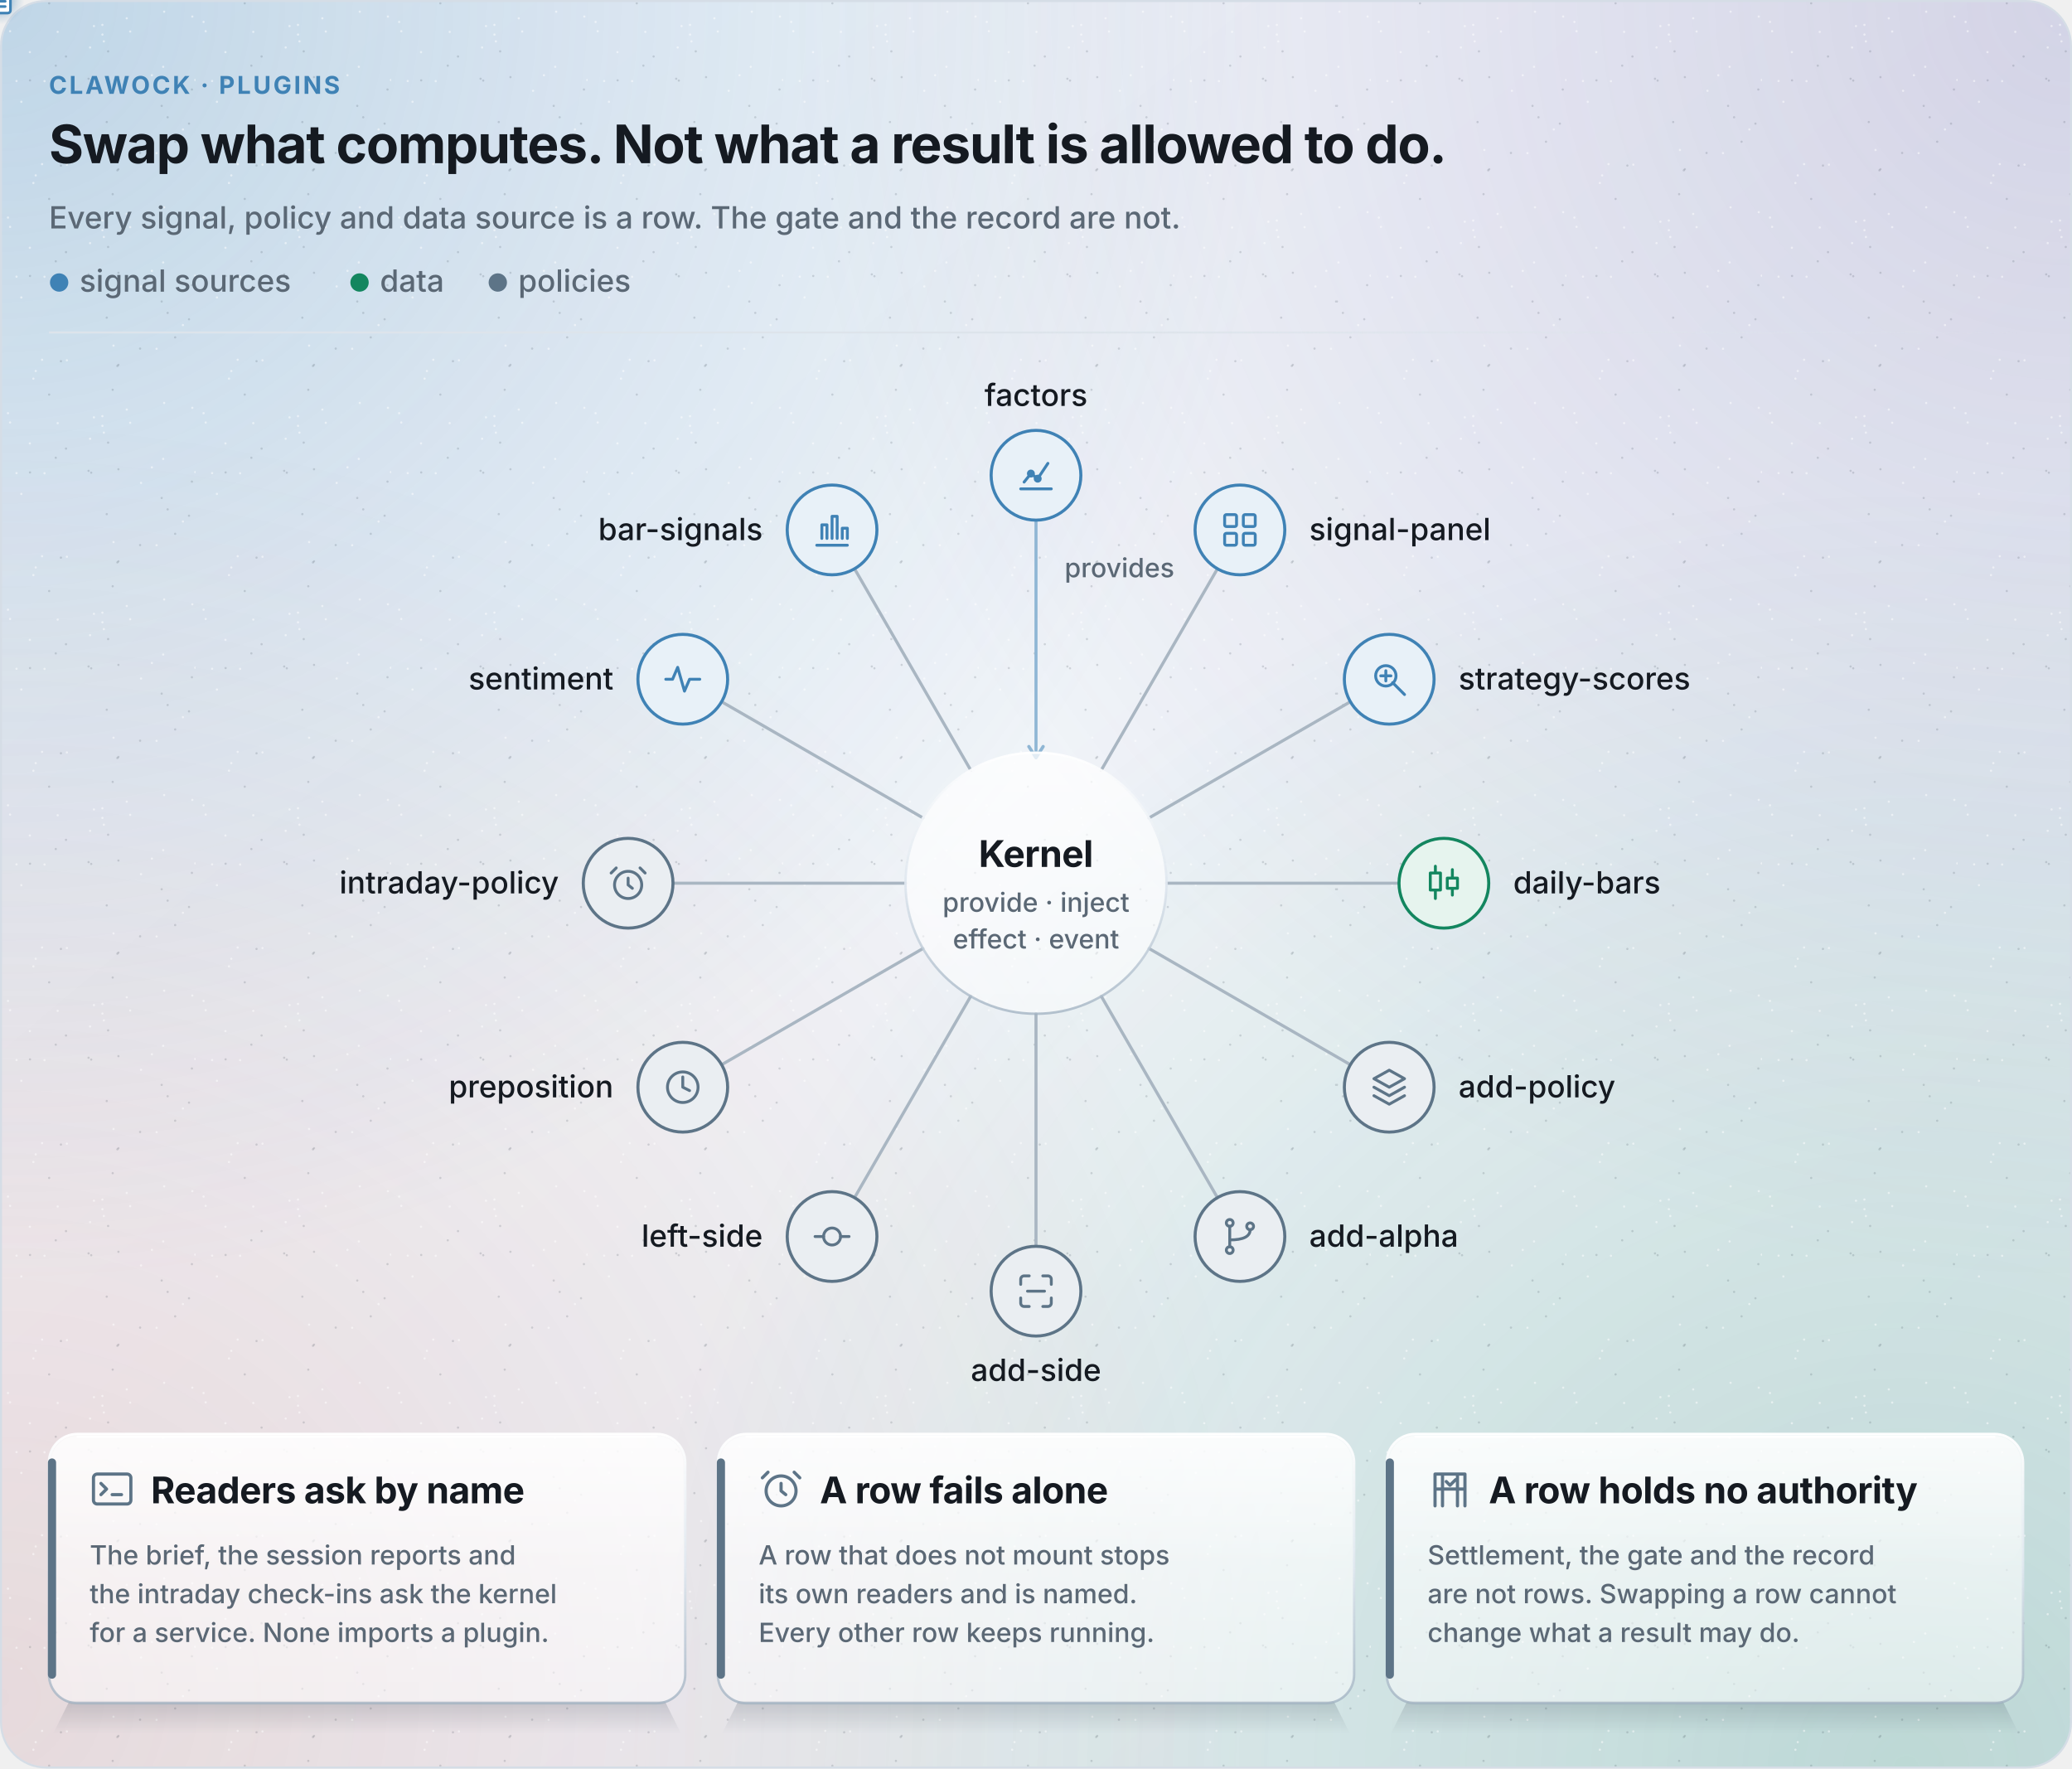
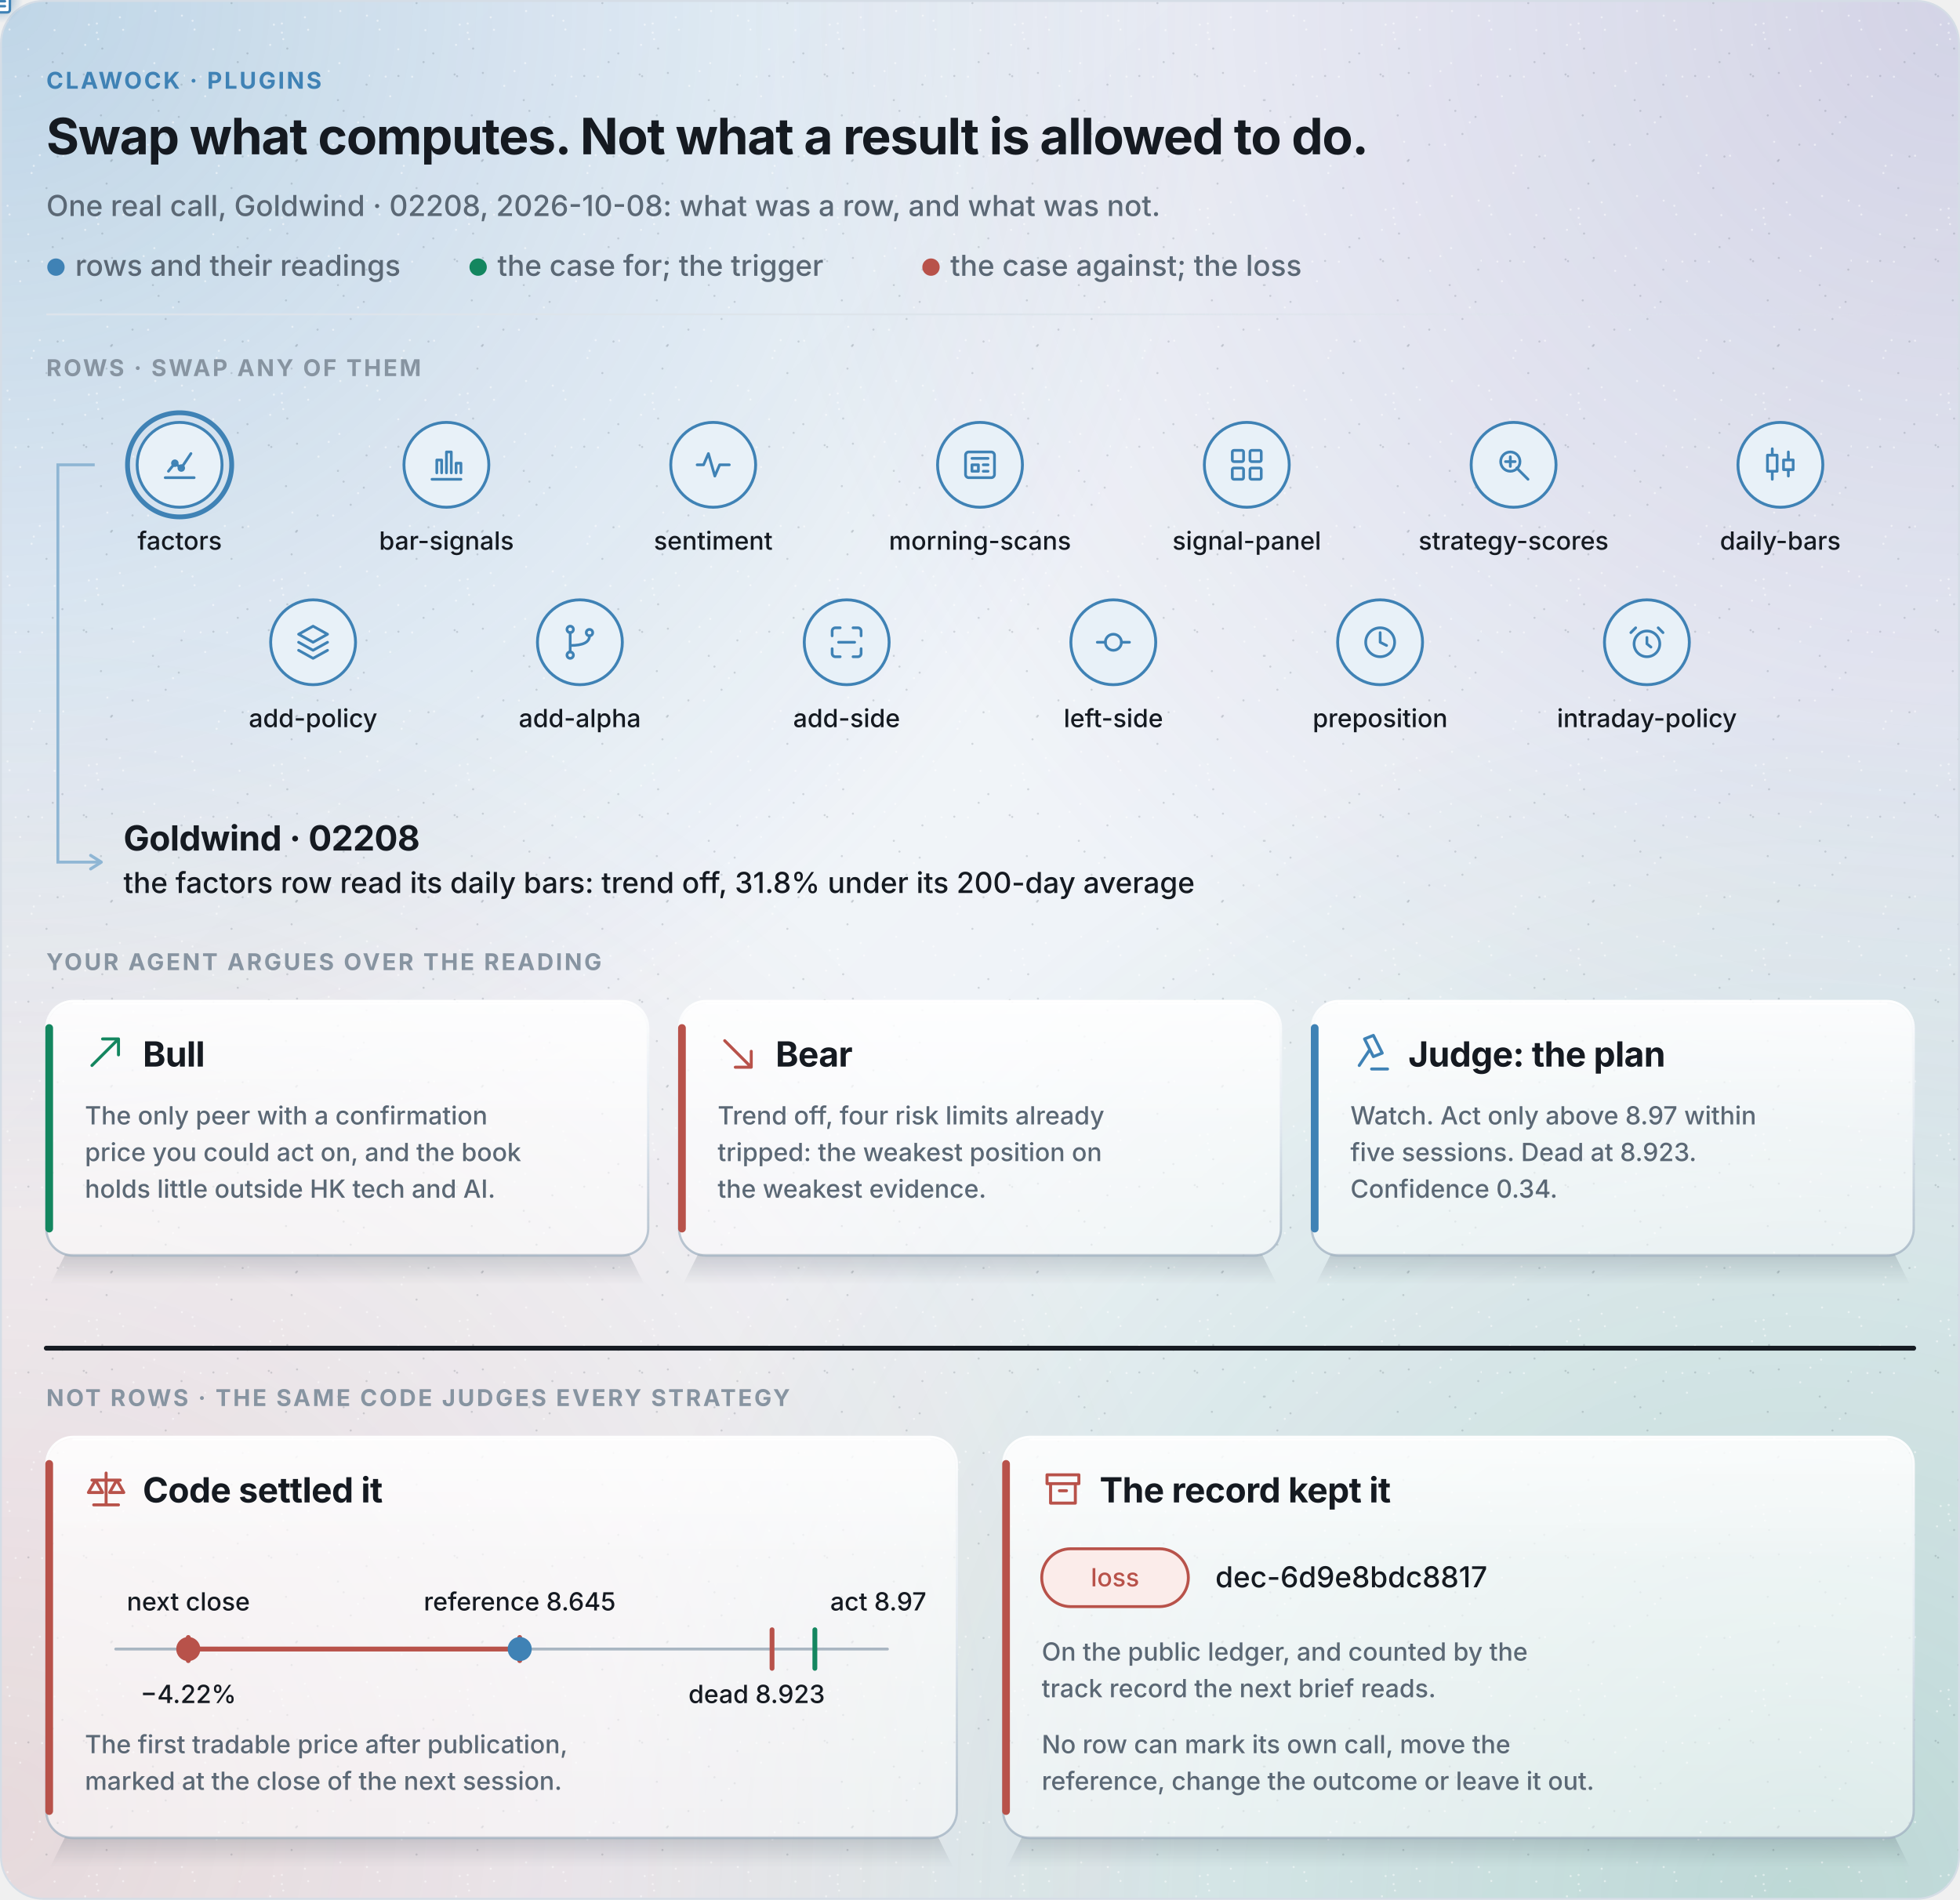
- <svg xmlns="http://www.w3.org/2000/svg" xmlns:xlink="http://www.w3.org/1999/xlink" width="1016" height="867" viewBox="0 0 1016 867" role="img" aria-labelledby="title desc">
+ <svg xmlns="http://www.w3.org/2000/svg" xmlns:xlink="http://www.w3.org/1999/xlink" width="1016" height="985" viewBox="0 0 1016 985" role="img" aria-labelledby="title desc">
  <defs>
    <linearGradient id="page" x1="0" y1="0" x2="1" y2="1">
      <stop offset="0" stop-color="#f7f9fc" />
      <stop offset=".6" stop-color="#eef2f7" />
      <stop offset="1" stop-color="#e6ecf3" />
    </linearGradient>
    <radialGradient id="field-blue" cx="0" cy="0" r="629.92" gradientUnits="userSpaceOnUse">
      <stop offset="0" stop-color="#3f82b5" stop-opacity="0.3" />
      <stop offset="1" stop-color="#3f82b5" stop-opacity="0" />
    </radialGradient>
    <radialGradient id="field-violet" cx="1016" cy="0" r="629.92" gradientUnits="userSpaceOnUse">
      <stop offset="0" stop-color="#6f64a8" stop-opacity="0.22" />
      <stop offset="1" stop-color="#6f64a8" stop-opacity="0" />
    </radialGradient>
-     <radialGradient id="field-green" cx="934.72" cy="867" r="629.92" gradientUnits="userSpaceOnUse">
+     <radialGradient id="field-green" cx="934.72" cy="985" r="629.92" gradientUnits="userSpaceOnUse">
      <stop offset="0" stop-color="#13865f" stop-opacity="0.2" />
      <stop offset="1" stop-color="#13865f" stop-opacity="0" />
    </radialGradient>
-     <radialGradient id="field-warm" cx="0" cy="832.32" r="629.92" gradientUnits="userSpaceOnUse">
+     <radialGradient id="field-warm" cx="0" cy="945.6" r="629.92" gradientUnits="userSpaceOnUse">
      <stop offset="0" stop-color="#b8524a" stop-opacity="0.16" />
      <stop offset="1" stop-color="#b8524a" stop-opacity="0" />
    </radialGradient>
    <pattern id="grain" width="96" height="96" patternUnits="userSpaceOnUse">
      <circle cx="32.83" cy="80.8" r=".55" fill="#ffffff" fill-opacity=".5" />
      <circle cx="21.85" cy="39.82" r=".55" fill="#ffffff" fill-opacity=".5" />
      <circle cx="29.91" cy="81.24" r=".55" fill="#22303c" fill-opacity=".16" />
      <circle cx="44.21" cy="23.3" r=".55" fill="#ffffff" fill-opacity=".5" />
      <circle cx="94.19" cy="43.92" r=".55" fill="#22303c" fill-opacity=".16" />
      <circle cx="14.73" cy="39.42" r=".55" fill="#22303c" fill-opacity=".16" />
      <circle cx="32.39" cy="27.72" r=".55" fill="#22303c" fill-opacity=".16" />
      <circle cx="44.77" cy="39.54" r=".55" fill="#22303c" fill-opacity=".16" />
      <circle cx="55.71" cy="73.6" r=".55" fill="#ffffff" fill-opacity=".5" />
      <circle cx="80.57" cy="5.74" r=".55" fill="#ffffff" fill-opacity=".5" />
      <circle cx="74.55" cy="36.92" r=".55" fill="#ffffff" fill-opacity=".5" />
      <circle cx="58.13" cy="37.86" r=".55" fill="#22303c" fill-opacity=".16" />
      <circle cx="53.07" cy="25.2" r=".55" fill="#22303c" fill-opacity=".16" />
      <circle cx="27.37" cy="32.22" r=".55" fill="#22303c" fill-opacity=".16" />
      <circle cx="10.47" cy="49.96" r=".55" fill="#ffffff" fill-opacity=".5" />
      <circle cx="24.13" cy="1.62" r=".55" fill="#22303c" fill-opacity=".16" />
      <circle cx="58.11" cy="83.04" r=".55" fill="#22303c" fill-opacity=".16" />
      <circle cx="50.97" cy="20.3" r=".55" fill="#ffffff" fill-opacity=".5" />
      <circle cx="28.31" cy="15.64" r=".55" fill="#ffffff" fill-opacity=".5" />
      <circle cx="82.29" cy="57.54" r=".55" fill="#22303c" fill-opacity=".16" />
      <circle cx="8.11" cy="39.76" r=".55" fill="#ffffff" fill-opacity=".5" />
      <circle cx="50.25" cy="12.22" r=".55" fill="#ffffff" fill-opacity=".5" />
      <circle cx="3.91" cy="10.76" r=".55" fill="#ffffff" fill-opacity=".5" />
      <circle cx="68.77" cy="75.06" r=".55" fill="#22303c" fill-opacity=".16" />
      <circle cx="50.27" cy="16.96" r=".55" fill="#ffffff" fill-opacity=".5" />
      <circle cx="17.53" cy="86.06" r=".55" fill="#ffffff" fill-opacity=".5" />
      <circle cx="79.35" cy="51.96" r=".55" fill="#22303c" fill-opacity=".16" />
      <circle cx="85.97" cy="69.54" r=".55" fill="#22303c" fill-opacity=".16" />
      <circle cx="55.31" cy="95.28" r=".55" fill="#22303c" fill-opacity=".16" />
      <circle cx="20.65" cy="80.54" r=".55" fill="#ffffff" fill-opacity=".5" />
      <circle cx="52.39" cy="59.88" r=".55" fill="#22303c" fill-opacity=".16" />
      <circle cx="62.21" cy="8.98" r=".55" fill="#ffffff" fill-opacity=".5" />
      <circle cx="89.79" cy="63.52" r=".55" fill="#ffffff" fill-opacity=".5" />
      <circle cx="80.09" cy="32.78" r=".55" fill="#ffffff" fill-opacity=".5" />
      <circle cx="4.95" cy="15.32" r=".55" fill="#ffffff" fill-opacity=".5" />
      <circle cx="76.85" cy="75.14" r=".55" fill="#ffffff" fill-opacity=".5" />
      <circle cx="69.23" cy="44.56" r=".55" fill="#ffffff" fill-opacity=".5" />
      <circle cx="57.61" cy="83.58" r=".55" fill="#22303c" fill-opacity=".16" />
      <circle cx="16.39" cy="89.8" r=".55" fill="#ffffff" fill-opacity=".5" />
      <circle cx="92.77" cy="60.66" r=".55" fill="#22303c" fill-opacity=".16" />
      <circle cx="46.11" cy="12.8" r=".55" fill="#ffffff" fill-opacity=".5" />
      <circle cx="14.65" cy="25.58" r=".55" fill="#ffffff" fill-opacity=".5" />
      <circle cx="94.39" cy="8.12" r=".55" fill="#ffffff" fill-opacity=".5" />
      <circle cx="63.89" cy="15.46" r=".55" fill="#ffffff" fill-opacity=".5" />
      <circle cx="43.47" cy="38.64" r=".55" fill="#22303c" fill-opacity=".16" />
      <circle cx="95.85" cy="39.26" r=".55" fill="#ffffff" fill-opacity=".5" />
    </pattern>
    <linearGradient id="glass" x1="0" y1="0" x2="0" y2="1">
      <stop offset="0" stop-color="#ffffff" stop-opacity=".74" />
      <stop offset="1" stop-color="#ffffff" stop-opacity=".48" />
    </linearGradient>
    <linearGradient id="sheen" x1="0" y1="0" x2="0" y2="1">
      <stop offset="0" stop-color="#ffffff" stop-opacity=".55" />
      <stop offset="1" stop-color="#ffffff" stop-opacity="0" />
    </linearGradient>
    <linearGradient id="rim" x1="0" y1="0" x2="0" y2="1">
      <stop offset="0" stop-color="#ffffff" stop-opacity=".95" />
      <stop offset=".5" stop-color="#dfe7ef" stop-opacity=".9" />
      <stop offset="1" stop-color="#9fb0c0" stop-opacity=".75" />
    </linearGradient>
    <linearGradient id="lift" x1="0" y1="0" x2="0" y2="1">
      <stop offset="0" stop-color="#1c2b3a" stop-opacity=".17" />
      <stop offset="1" stop-color="#1c2b3a" stop-opacity="0" />
    </linearGradient>
    <linearGradient id="rule" x1="24" y1="0" x2="992" y2="0" gradientUnits="userSpaceOnUse">
      <stop offset=".5" stop-color="#dde4eb" />
      <stop offset="1" stop-color="#dde4eb" stop-opacity="0" />
    </linearGradient>
    <marker id="arr" markerWidth="10" markerHeight="10" refX="6" refY="5" orient="auto" markerUnits="userSpaceOnUse">
      <path d="M1 1.5L6.5 5L1 8.5" fill="none" stroke="#a9b6c2" stroke-width="1.6" stroke-linecap="round" stroke-linejoin="round" />
    </marker>
    <radialGradient id="glow-data">
      <stop offset=".4" stop-color="#3f82b5" stop-opacity=".36" />
      <stop offset=".72" stop-color="#3f82b5" stop-opacity=".14" />
      <stop offset="1" stop-color="#3f82b5" stop-opacity="0" />
    </radialGradient>
    <marker id="arr-data" markerWidth="12" markerHeight="10" refX="6" refY="5" orient="auto" markerUnits="userSpaceOnUse">
      <path d="M1 1.5L6.5 5L1 8.5" fill="none" stroke="#8fb6d4" stroke-width="1.6" stroke-linecap="round" stroke-linejoin="round" />
    </marker>
    <g id="pk-data">
      <circle r="12" fill="url(#glow-data)" />
      <g class="pk" transform="scale(0.64) translate(-12 -12)" stroke="#3f82b5">
        <path fill="#fff" d="M6 22a2 2 0 0 1-2-2V4a2 2 0 0 1 2-2h8a2.4 2.4 0 0 1 1.704.706l3.588 3.588A2.4 2.4 0 0 1 20 8v12a2 2 0 0 1-2 2z" />
        <path d="M14 2v5a1 1 0 0 0 1 1h5M10 9H8M16 13H8M16 17H8" />
      </g>
    </g>
    <style>text{font-family:-apple-system,BlinkMacSystemFont,"SF Pro Text","Segoe UI",Inter,Roboto,"Helvetica Neue",Arial,sans-serif}.kick{font-size:12px;font-weight:700}.title{font-size:26px;font-weight:750}.sub{font-size:15px;font-weight:450}.h{font-size:18px;font-weight:700}.b{font-size:15px;font-weight:450}.m{font-size:15px;font-weight:450}.code{font-size:13px;font-weight:500}.tag{font-size:12px;font-weight:700}.c{font-size:13px;font-weight:500}.kick{letter-spacing:1.1px}.title{letter-spacing:-.5px}.h{letter-spacing:-.2px}.tag{letter-spacing:.9px}.pk{fill:none;stroke-width:2;stroke-linecap:round;stroke-linejoin:round}.code{font-family:ui-monospace,SFMono-Regular,Menlo,Consolas,"Liberation Mono",monospace}.breathe{animation:breathe 2.4s ease-in-out infinite}@keyframes breathe{50%{opacity:.35}}@media (prefers-reduced-motion:reduce){.pulse{display:none}.breathe,.sweep{animation:none}}</style>
  </defs>
-   <rect x=".5" y=".5" width="1015" height="866" rx="22" fill="url(#page)" />
-   <rect x=".5" y=".5" width="1015" height="866" rx="22" fill="url(#field-blue)" />
-   <rect x=".5" y=".5" width="1015" height="866" rx="22" fill="url(#field-violet)" />
-   <rect x=".5" y=".5" width="1015" height="866" rx="22" fill="url(#field-green)" />
-   <rect x=".5" y=".5" width="1015" height="866" rx="22" fill="url(#field-warm)" />
-   <rect x=".5" y=".5" width="1015" height="866" rx="22" fill="url(#grain)" stroke="#d5dde6" />
+   <rect x=".5" y=".5" width="1015" height="984" rx="22" fill="url(#page)" />
+   <rect x=".5" y=".5" width="1015" height="984" rx="22" fill="url(#field-blue)" />
+   <rect x=".5" y=".5" width="1015" height="984" rx="22" fill="url(#field-violet)" />
+   <rect x=".5" y=".5" width="1015" height="984" rx="22" fill="url(#field-green)" />
+   <rect x=".5" y=".5" width="1015" height="984" rx="22" fill="url(#field-warm)" />
+   <rect x=".5" y=".5" width="1015" height="984" rx="22" fill="url(#grain)" stroke="#d5dde6" />
  <text x="24" y="46" class="kick">
    <tspan fill="#3f82b5">CLAWOCK · PLUGINS</tspan>
  </text>
  <text x="24" y="80" class="title">
    <tspan fill="#151a21">Swap what computes. Not what a result is allowed to do.</tspan>
  </text>
  <text x="24" y="112" class="sub">
-     <tspan fill="#5b6875">Every signal, policy and data source is a row. The gate and the record are not.</tspan>
+     <tspan fill="#5b6875">One real call, Goldwind · 02208, 2026-10-08: what was a row, and what was not.</tspan>
  </text>
  <circle cx="29" cy="138.5" r="4.5" fill="#3f82b5" />
  <text x="39" y="143" class="m">
-     <tspan fill="#5b6875">signal sources</tspan>
-   </text>
-   <circle cx="176.3" cy="138.5" r="4.5" fill="#13865f" />
-   <text x="186.3" y="143" class="m">
-     <tspan fill="#5b6875">data</tspan>
-   </text>
-   <circle cx="244.1" cy="138.5" r="4.5" fill="#5d7487" />
-   <text x="254.1" y="143" class="m">
-     <tspan fill="#5b6875">policies</tspan>
+     <tspan fill="#5b6875">rows and their readings</tspan>
+   </text>
+   <circle cx="247.85" cy="138.5" r="4.5" fill="#13865f" />
+   <text x="257.85" y="143" class="m">
+     <tspan fill="#5b6875">the case for; the trigger</tspan>
+   </text>
+   <circle cx="482.6" cy="138.5" r="4.5" fill="#b8524a" />
+   <text x="492.6" y="143" class="m">
+     <tspan fill="#5b6875">the case against; the loss</tspan>
  </text>
  <path d="M24 163H992" stroke="url(#rule)" />
-   <path d="M452.6 401.0L353.8 344.0" fill="none" stroke="#a9b6c2" stroke-width="1.5" stroke-linecap="round" stroke-linejoin="round" />
-   <circle cx="334.8" cy="333.0" r="22" fill="#e8f1f8" stroke="#3f82b5" stroke-width="1.5" />
-   <g class="hero-icon" data-icon="pulse" transform="translate(324.795 323) scale(0.833333)" fill="none" stroke="#3f82b5" stroke-width="1.7" stroke-linecap="round" stroke-linejoin="round" aria-hidden="true">
-     <path d="M2 12h4l3-7 4 14 3-7h6" />
-   </g>
-   <text x="300.795" y="338" class="b" text-anchor="end">
-     <tspan fill="#151a21">sentiment</tspan>
-   </text>
-   <path d="M476.0 377.6L419.0 278.8" fill="none" stroke="#a9b6c2" stroke-width="1.5" stroke-linecap="round" stroke-linejoin="round" />
-   <circle cx="408.0" cy="259.8" r="22" fill="#e8f1f8" stroke="#3f82b5" stroke-width="1.5" />
-   <g class="hero-icon" data-icon="bars" transform="translate(398 249.795) scale(0.833333)" fill="none" stroke="#3f82b5" stroke-width="1.7" stroke-linecap="round" stroke-linejoin="round" aria-hidden="true">
-     <path d="M3 21h18M6 17V9h3v8m3 0V4h3v13m3 0v-6h3v6" />
-   </g>
-   <text x="374" y="264.795" class="b" text-anchor="end">
-     <tspan fill="#151a21">bar-signals</tspan>
-   </text>
-   <path id="w1" data-kind="data" d="M508.0 255.0V371.0" fill="none" stroke="#8fb6d4" stroke-width="1.5" marker-end="url(#arr-data)" />
-   <use class="pulse" href="#pk-data" xlink:href="#pk-data">
-     <animateMotion dur="3.2s" begin="0.00s" repeatCount="indefinite" keyPoints="0.105;0.842" keyTimes="0;1" calcMode="spline" keySplines=".45 0 .55 1">
-       <mpath href="#w1" xlink:href="#w1" />
-     </animateMotion>
-     <animate attributeName="opacity" values="0;1;1;0" keyTimes="0;.14;.86;1" dur="3.2s" begin="0.00s" repeatCount="indefinite" />
-   </use>
-   <circle cx="508.0" cy="233.0" r="22" fill="#e8f1f8" stroke="#3f82b5" stroke-width="1.5" />
-   <g class="hero-icon" data-icon="factor" transform="translate(498 223) scale(0.833333)" fill="none" stroke="#3f82b5" stroke-width="1.7" stroke-linecap="round" stroke-linejoin="round" aria-hidden="true">
+   <text x="24" y="195" class="kick">
+     <tspan fill="#8794a1">ROWS · SWAP ANY OF THEM</tspan>
+   </text>
+   <circle cx="93.1" cy="241.0" r="22" fill="#e8f1f8" stroke="#3f82b5" stroke-width="1.5" />
+   <g class="hero-icon" data-icon="factor" transform="translate(83.1429 231) scale(0.833333)" fill="none" stroke="#3f82b5" stroke-width="1.7" stroke-linecap="round" stroke-linejoin="round" aria-hidden="true">
    <path d="M3 20h18M5 16l4-5 4 3 6-9" />
    <circle cx="9" cy="11" r="1.5" />
    <circle cx="13" cy="14" r="1.5" />
  </g>
-   <text x="508" y="199" class="b" text-anchor="middle">
+   <circle cx="93.1" cy="241.0" r="27" fill="none" stroke="#3f82b5" stroke-width="2.5" />
+   <text x="93.143" y="285" class="c" text-anchor="middle">
    <tspan fill="#151a21">factors</tspan>
  </text>
-   <path d="M540.0 377.6L597.0 278.8" fill="none" stroke="#a9b6c2" stroke-width="1.5" stroke-linecap="round" stroke-linejoin="round" />
-   <circle cx="608.0" cy="259.8" r="22" fill="#e8f1f8" stroke="#3f82b5" stroke-width="1.5" />
-   <g class="hero-icon" data-icon="sector" transform="translate(598 249.795) scale(0.833333)" fill="none" stroke="#3f82b5" stroke-width="1.7" stroke-linecap="round" stroke-linejoin="round" aria-hidden="true">
+   <circle cx="231.4" cy="241.0" r="22" fill="#e8f1f8" stroke="#3f82b5" stroke-width="1.5" />
+   <g class="hero-icon" data-icon="bars" transform="translate(221.429 231) scale(0.833333)" fill="none" stroke="#3f82b5" stroke-width="1.7" stroke-linecap="round" stroke-linejoin="round" aria-hidden="true">
+     <path d="M3 21h18M6 17V9h3v8m3 0V4h3v13m3 0v-6h3v6" />
+   </g>
+   <text x="231.429" y="285" class="c" text-anchor="middle">
+     <tspan fill="#151a21">bar-signals</tspan>
+   </text>
+   <circle cx="369.7" cy="241.0" r="22" fill="#e8f1f8" stroke="#3f82b5" stroke-width="1.5" />
+   <g class="hero-icon" data-icon="pulse" transform="translate(359.714 231) scale(0.833333)" fill="none" stroke="#3f82b5" stroke-width="1.7" stroke-linecap="round" stroke-linejoin="round" aria-hidden="true">
+     <path d="M2 12h4l3-7 4 14 3-7h6" />
+   </g>
+   <text x="369.714" y="285" class="c" text-anchor="middle">
+     <tspan fill="#151a21">sentiment</tspan>
+   </text>
+   <circle cx="508.0" cy="241.0" r="22" fill="#e8f1f8" stroke="#3f82b5" stroke-width="1.5" />
+   <g class="hero-icon" data-icon="news" transform="translate(498 231) scale(0.833333)" fill="none" stroke="#3f82b5" stroke-width="1.7" stroke-linecap="round" stroke-linejoin="round" aria-hidden="true">
+     <rect x="3" y="4" width="18" height="16" rx="2" />
+     <path d="M7 8h10M7 12h4v4H7Zm7 0h3m-3 4h3" />
+   </g>
+   <text x="508" y="285" class="c" text-anchor="middle">
+     <tspan fill="#151a21">morning-scans</tspan>
+   </text>
+   <circle cx="646.3" cy="241.0" r="22" fill="#e8f1f8" stroke="#3f82b5" stroke-width="1.5" />
+   <g class="hero-icon" data-icon="sector" transform="translate(636.286 231) scale(0.833333)" fill="none" stroke="#3f82b5" stroke-width="1.7" stroke-linecap="round" stroke-linejoin="round" aria-hidden="true">
    <rect x="3" y="3" width="7" height="7" rx="1" />
    <rect x="14" y="3" width="7" height="7" rx="1" />
    <rect x="3" y="14" width="7" height="7" rx="1" />
    <rect x="14" y="14" width="7" height="7" rx="1" />
  </g>
-   <text x="642" y="264.795" class="b">
+   <text x="646.286" y="285" class="c" text-anchor="middle">
    <tspan fill="#151a21">signal-panel</tspan>
  </text>
-   <path d="M563.4 401.0L662.2 344.0" fill="none" stroke="#a9b6c2" stroke-width="1.5" stroke-linecap="round" stroke-linejoin="round" />
-   <circle cx="681.2" cy="333.0" r="22" fill="#e8f1f8" stroke="#3f82b5" stroke-width="1.5" />
-   <g class="hero-icon" data-icon="lens" transform="translate(671.205 323) scale(0.833333)" fill="none" stroke="#3f82b5" stroke-width="1.7" stroke-linecap="round" stroke-linejoin="round" aria-hidden="true">
+   <circle cx="784.6" cy="241.0" r="22" fill="#e8f1f8" stroke="#3f82b5" stroke-width="1.5" />
+   <g class="hero-icon" data-icon="lens" transform="translate(774.571 231) scale(0.833333)" fill="none" stroke="#3f82b5" stroke-width="1.7" stroke-linecap="round" stroke-linejoin="round" aria-hidden="true">
    <circle cx="10" cy="10" r="6" />
    <path d="M14 14l7 7M7 10h6m-3-3v6" />
  </g>
-   <text x="715.205" y="338" class="b">
+   <text x="784.571" y="285" class="c" text-anchor="middle">
    <tspan fill="#151a21">strategy-scores</tspan>
  </text>
-   <path d="M572.0 433.0L686.0 433.0" fill="none" stroke="#a9b6c2" stroke-width="1.5" stroke-linecap="round" stroke-linejoin="round" />
-   <circle cx="708.0" cy="433.0" r="22" fill="#e6f4ee" stroke="#13865f" stroke-width="1.5" />
-   <g class="hero-icon" data-icon="candles" transform="translate(698 423) scale(0.833333)" fill="none" stroke="#13865f" stroke-width="1.7" stroke-linecap="round" stroke-linejoin="round" aria-hidden="true">
+   <circle cx="922.9" cy="241.0" r="22" fill="#e8f1f8" stroke="#3f82b5" stroke-width="1.5" />
+   <g class="hero-icon" data-icon="candles" transform="translate(912.857 231) scale(0.833333)" fill="none" stroke="#3f82b5" stroke-width="1.7" stroke-linecap="round" stroke-linejoin="round" aria-hidden="true">
    <path d="M7 2v4M7 16v5M4 6h6v10H4ZM17 4v5M17 15v4M14 9h6v6h-6Z" />
  </g>
-   <text x="742" y="438" class="b">
+   <text x="922.857" y="285" class="c" text-anchor="middle">
    <tspan fill="#151a21">daily-bars</tspan>
  </text>
-   <path d="M563.4 465.0L662.2 522.0" fill="none" stroke="#a9b6c2" stroke-width="1.5" stroke-linecap="round" stroke-linejoin="round" />
-   <circle cx="681.2" cy="533.0" r="22" fill="#eaeef2" stroke="#5d7487" stroke-width="1.5" />
-   <g class="hero-icon" data-icon="layers" transform="translate(671.205 523) scale(0.833333)" fill="none" stroke="#5d7487" stroke-width="1.7" stroke-linecap="round" stroke-linejoin="round" aria-hidden="true">
+   <circle cx="162.3" cy="333.0" r="22" fill="#e8f1f8" stroke="#3f82b5" stroke-width="1.5" />
+   <g class="hero-icon" data-icon="layers" transform="translate(152.286 323) scale(0.833333)" fill="none" stroke="#3f82b5" stroke-width="1.7" stroke-linecap="round" stroke-linejoin="round" aria-hidden="true">
    <path d="M12 2l9 5-9 5-9-5ZM3 12l9 5 9-5M3 17l9 5 9-5" />
  </g>
-   <text x="715.205" y="538" class="b">
+   <text x="162.286" y="377" class="c" text-anchor="middle">
    <tspan fill="#151a21">add-policy</tspan>
  </text>
-   <path d="M540.0 488.4L597.0 587.2" fill="none" stroke="#a9b6c2" stroke-width="1.5" stroke-linecap="round" stroke-linejoin="round" />
-   <circle cx="608.0" cy="606.2" r="22" fill="#eaeef2" stroke="#5d7487" stroke-width="1.5" />
-   <g class="hero-icon" data-icon="branch" transform="translate(598 596.205) scale(0.833333)" fill="none" stroke="#5d7487" stroke-width="1.7" stroke-linecap="round" stroke-linejoin="round" aria-hidden="true">
+   <circle cx="300.6" cy="333.0" r="22" fill="#e8f1f8" stroke="#3f82b5" stroke-width="1.5" />
+   <g class="hero-icon" data-icon="branch" transform="translate(290.571 323) scale(0.833333)" fill="none" stroke="#3f82b5" stroke-width="1.7" stroke-linecap="round" stroke-linejoin="round" aria-hidden="true">
    <circle cx="6" cy="4" r="2" />
    <circle cx="18" cy="6" r="2" />
    <circle cx="6" cy="20" r="2" />
    <path d="M6 6v12m0-4c8 0 12-2 12-6" />
  </g>
-   <text x="642" y="611.205" class="b">
+   <text x="300.571" y="377" class="c" text-anchor="middle">
    <tspan fill="#151a21">add-alpha</tspan>
  </text>
-   <path d="M508.0 497.0L508.0 611.0" fill="none" stroke="#a9b6c2" stroke-width="1.5" stroke-linecap="round" stroke-linejoin="round" />
-   <circle cx="508.0" cy="633.0" r="22" fill="#eaeef2" stroke="#5d7487" stroke-width="1.5" />
-   <g class="hero-icon" data-icon="scan" transform="translate(498 623) scale(0.833333)" fill="none" stroke="#5d7487" stroke-width="1.7" stroke-linecap="round" stroke-linejoin="round" aria-hidden="true">
+   <circle cx="438.9" cy="333.0" r="22" fill="#e8f1f8" stroke="#3f82b5" stroke-width="1.5" />
+   <g class="hero-icon" data-icon="scan" transform="translate(428.857 323) scale(0.833333)" fill="none" stroke="#3f82b5" stroke-width="1.7" stroke-linecap="round" stroke-linejoin="round" aria-hidden="true">
    <path d="M3 8V5a2 2 0 0 1 2-2h3M16 3h3a2 2 0 0 1 2 2v3M21 16v3a2 2 0 0 1-2 2h-3M8 21H5a2 2 0 0 1-2-2v-3M7 12h10" />
  </g>
-   <text x="508" y="677" class="b" text-anchor="middle">
+   <text x="438.857" y="377" class="c" text-anchor="middle">
    <tspan fill="#151a21">add-side</tspan>
  </text>
-   <path d="M476.0 488.4L419.0 587.2" fill="none" stroke="#a9b6c2" stroke-width="1.5" stroke-linecap="round" stroke-linejoin="round" />
-   <circle cx="408.0" cy="606.2" r="22" fill="#eaeef2" stroke="#5d7487" stroke-width="1.5" />
-   <g class="hero-icon" data-icon="commit" transform="translate(398 596.205) scale(0.833333)" fill="none" stroke="#5d7487" stroke-width="1.7" stroke-linecap="round" stroke-linejoin="round" aria-hidden="true">
+   <circle cx="577.1" cy="333.0" r="22" fill="#e8f1f8" stroke="#3f82b5" stroke-width="1.5" />
+   <g class="hero-icon" data-icon="commit" transform="translate(567.143 323) scale(0.833333)" fill="none" stroke="#3f82b5" stroke-width="1.7" stroke-linecap="round" stroke-linejoin="round" aria-hidden="true">
    <circle cx="12" cy="12" r="5" />
    <path d="M2 12h5m10 0h5" />
  </g>
-   <text x="374" y="611.205" class="b" text-anchor="end">
+   <text x="577.143" y="377" class="c" text-anchor="middle">
    <tspan fill="#151a21">left-side</tspan>
  </text>
-   <path d="M452.6 465.0L353.8 522.0" fill="none" stroke="#a9b6c2" stroke-width="1.5" stroke-linecap="round" stroke-linejoin="round" />
-   <circle cx="334.8" cy="533.0" r="22" fill="#eaeef2" stroke="#5d7487" stroke-width="1.5" />
-   <g class="hero-icon" data-icon="clock" transform="translate(324.795 523) scale(0.833333)" fill="none" stroke="#5d7487" stroke-width="1.7" stroke-linecap="round" stroke-linejoin="round" aria-hidden="true">
+   <circle cx="715.4" cy="333.0" r="22" fill="#e8f1f8" stroke="#3f82b5" stroke-width="1.5" />
+   <g class="hero-icon" data-icon="clock" transform="translate(705.429 323) scale(0.833333)" fill="none" stroke="#3f82b5" stroke-width="1.7" stroke-linecap="round" stroke-linejoin="round" aria-hidden="true">
    <circle cx="12" cy="12" r="9" />
    <path d="M12 6v6l4 2" />
  </g>
-   <text x="300.795" y="538" class="b" text-anchor="end">
+   <text x="715.429" y="377" class="c" text-anchor="middle">
    <tspan fill="#151a21">preposition</tspan>
  </text>
-   <path d="M444.0 433.0L330.0 433.0" fill="none" stroke="#a9b6c2" stroke-width="1.5" stroke-linecap="round" stroke-linejoin="round" />
-   <circle cx="308.0" cy="433.0" r="22" fill="#eaeef2" stroke="#5d7487" stroke-width="1.5" />
-   <g class="hero-icon" data-icon="alarm" transform="translate(298 423) scale(0.833333)" fill="none" stroke="#5d7487" stroke-width="1.7" stroke-linecap="round" stroke-linejoin="round" aria-hidden="true">
+   <circle cx="853.7" cy="333.0" r="22" fill="#e8f1f8" stroke="#3f82b5" stroke-width="1.5" />
+   <g class="hero-icon" data-icon="alarm" transform="translate(843.714 323) scale(0.833333)" fill="none" stroke="#3f82b5" stroke-width="1.7" stroke-linecap="round" stroke-linejoin="round" aria-hidden="true">
    <circle cx="12" cy="13" r="8" />
    <path d="M12 9v4l2.5 2M5 3L2 6M19 3l3 3" />
  </g>
-   <text x="274" y="438" class="b" text-anchor="end">
+   <text x="853.714" y="377" class="c" text-anchor="middle">
    <tspan fill="#151a21">intraday-policy</tspan>
  </text>
-   <circle cx="508" cy="433" r="64" fill="url(#glass)" stroke="url(#rim)" stroke-width="1.2" />
-   <text x="508" y="425" class="h" text-anchor="middle">
-     <tspan fill="#151a21">Kernel</tspan>
-   </text>
-   <text x="508" y="447" class="c" text-anchor="middle">
-     <tspan fill="#5b6875">provide · inject</tspan>
-   </text>
-   <text x="508" y="465" class="c" text-anchor="middle">
-     <tspan fill="#5b6875">effect · event</tspan>
-   </text>
-   <text x="522" y="283" class="c">
-     <tspan fill="#5b6875">provides</tspan>
-   </text>
-   <path d="M34 834H326L334 850H26Z" fill="url(#lift)" />
-   <rect x="24" y="703" width="312" height="132" rx="14" fill="url(#glass)" stroke="url(#rim)" stroke-width="1.2" />
-   <rect class="sheen" x="25" y="704" width="310" height="64" rx="13" fill="url(#sheen)" />
-   <path d="M38 704.4H322" stroke="#ffffff" stroke-opacity=".95" stroke-linecap="round" />
-   <path d="M25.5 717V821" stroke="#5d7487" stroke-width="4" stroke-linecap="round" />
-   <g class="hero-icon" data-icon="terminal" transform="translate(44 719) scale(0.916667)" fill="none" stroke="#5d7487" stroke-width="1.7" stroke-linecap="round" stroke-linejoin="round" aria-hidden="true">
-     <rect x="2" y="4" width="20" height="16" rx="2" />
-     <path d="M6 9l3 3-3 3m6 0h5" />
-   </g>
-   <text x="74" y="737" class="h">
-     <tspan fill="#151a21">Readers ask by name</tspan>
-   </text>
-   <text x="44" y="767" class="c">
-     <tspan fill="#5b6875">The brief, the session reports and</tspan>
-   </text>
-   <text x="44" y="786" class="c">
-     <tspan fill="#5b6875">the intraday check-ins ask the kernel</tspan>
-   </text>
-   <text x="44" y="805" class="c">
-     <tspan fill="#5b6875">for a service. None imports a plugin.</tspan>
-   </text>
-   <path d="M362 834H654L662 850H354Z" fill="url(#lift)" />
-   <rect x="352" y="703" width="312" height="132" rx="14" fill="url(#glass)" stroke="url(#rim)" stroke-width="1.2" />
-   <rect class="sheen" x="353" y="704" width="310" height="64" rx="13" fill="url(#sheen)" />
-   <path d="M366 704.4H650" stroke="#ffffff" stroke-opacity=".95" stroke-linecap="round" />
-   <path d="M353.5 717V821" stroke="#5d7487" stroke-width="4" stroke-linecap="round" />
-   <g class="hero-icon" data-icon="alarm" transform="translate(372 719) scale(0.916667)" fill="none" stroke="#5d7487" stroke-width="1.7" stroke-linecap="round" stroke-linejoin="round" aria-hidden="true">
-     <circle cx="12" cy="13" r="8" />
-     <path d="M12 9v4l2.5 2M5 3L2 6M19 3l3 3" />
-   </g>
-   <text x="402" y="737" class="h">
-     <tspan fill="#151a21">A row fails alone</tspan>
-   </text>
-   <text x="372" y="767" class="c">
-     <tspan fill="#5b6875">A row that does not mount stops</tspan>
-   </text>
-   <text x="372" y="786" class="c">
-     <tspan fill="#5b6875">its own readers and is named.</tspan>
-   </text>
-   <text x="372" y="805" class="c">
-     <tspan fill="#5b6875">Every other row keeps running.</tspan>
-   </text>
-   <path d="M690 834H982L990 850H682Z" fill="url(#lift)" />
-   <rect x="680" y="703" width="312" height="132" rx="14" fill="url(#glass)" stroke="url(#rim)" stroke-width="1.2" />
-   <rect class="sheen" x="681" y="704" width="310" height="64" rx="13" fill="url(#sheen)" />
-   <path d="M694 704.4H978" stroke="#ffffff" stroke-opacity=".95" stroke-linecap="round" />
-   <path d="M681.5 717V821" stroke="#5d7487" stroke-width="4" stroke-linecap="round" />
-   <g class="hero-icon" data-icon="gate" transform="translate(700 719) scale(0.916667)" fill="none" stroke="#5d7487" stroke-width="1.7" stroke-linecap="round" stroke-linejoin="round" aria-hidden="true">
-     <path d="M4 21V4h16v17M8 4v17m8-17v17M4 12h16M10 8l2 2 3-3" />
-   </g>
-   <text x="730" y="737" class="h">
-     <tspan fill="#151a21">A row holds no authority</tspan>
-   </text>
-   <text x="700" y="767" class="c">
-     <tspan fill="#5b6875">Settlement, the gate and the record</tspan>
-   </text>
-   <text x="700" y="786" class="c">
-     <tspan fill="#5b6875">are not rows. Swapping a row cannot</tspan>
-   </text>
-   <text x="700" y="805" class="c">
-     <tspan fill="#5b6875">change what a result may do.</tspan>
+   <path id="w1" data-kind="data" d="M49.1 241.0H30V447H52" fill="none" stroke="#8fb6d4" stroke-width="1.5" marker-end="url(#arr-data)" />
+   <use class="pulse" href="#pk-data" xlink:href="#pk-data">
+     <animateMotion dur="3.6s" begin="0.00s" repeatCount="indefinite" keyPoints="0.052;0.924" keyTimes="0;1" calcMode="spline" keySplines=".45 0 .55 1">
+       <mpath href="#w1" xlink:href="#w1" />
+     </animateMotion>
+     <animate attributeName="opacity" values="0;1;1;0" keyTimes="0;.14;.86;1" dur="3.6s" begin="0.00s" repeatCount="indefinite" />
+   </use>
+   <text x="64" y="441" class="h">
+     <tspan fill="#151a21">Goldwind · 02208</tspan>
+   </text>
+   <text x="64" y="463" class="b">
+     <tspan fill="#151a21">the factors row read its daily bars: trend off, 31.8% under its 200-day average</tspan>
+   </text>
+   <text x="24" y="503" class="kick">
+     <tspan fill="#8794a1">YOUR AGENT ARGUES OVER THE READING</tspan>
+   </text>
+   <path d="M34 650H326L334 666H26Z" fill="url(#lift)" />
+   <rect x="24" y="519" width="312" height="132" rx="14" fill="url(#glass)" stroke="url(#rim)" stroke-width="1.2" />
+   <rect class="sheen" x="25" y="520" width="310" height="64" rx="13" fill="url(#sheen)" />
+   <path d="M38 520.4H322" stroke="#ffffff" stroke-opacity=".95" stroke-linecap="round" />
+   <path d="M25.5 533V637" stroke="#13865f" stroke-width="4" stroke-linecap="round" />
+   <g class="hero-icon" data-icon="up" transform="translate(44 535) scale(0.916667)" fill="none" stroke="#13865f" stroke-width="1.7" stroke-linecap="round" stroke-linejoin="round" aria-hidden="true">
+     <path d="M4 19L19 4M10 4h9v9" />
+   </g>
+   <text x="74" y="553" class="h">
+     <tspan fill="#151a21">Bull</tspan>
+   </text>
+   <text x="44" y="583" class="c">
+     <tspan fill="#5b6875">The only peer with a confirmation</tspan>
+   </text>
+   <text x="44" y="602" class="c">
+     <tspan fill="#5b6875">price you could act on, and the book</tspan>
+   </text>
+   <text x="44" y="621" class="c">
+     <tspan fill="#5b6875">holds little outside HK tech and AI.</tspan>
+   </text>
+   <path d="M362 650H654L662 666H354Z" fill="url(#lift)" />
+   <rect x="352" y="519" width="312" height="132" rx="14" fill="url(#glass)" stroke="url(#rim)" stroke-width="1.2" />
+   <rect class="sheen" x="353" y="520" width="310" height="64" rx="13" fill="url(#sheen)" />
+   <path d="M366 520.4H650" stroke="#ffffff" stroke-opacity=".95" stroke-linecap="round" />
+   <path d="M353.5 533V637" stroke="#b8524a" stroke-width="4" stroke-linecap="round" />
+   <g class="hero-icon" data-icon="down" transform="translate(372 535) scale(0.916667)" fill="none" stroke="#b8524a" stroke-width="1.7" stroke-linecap="round" stroke-linejoin="round" aria-hidden="true">
+     <path d="M4 5l15 15M10 20h9v-9" />
+   </g>
+   <text x="402" y="553" class="h">
+     <tspan fill="#151a21">Bear</tspan>
+   </text>
+   <text x="372" y="583" class="c">
+     <tspan fill="#5b6875">Trend off, four risk limits already</tspan>
+   </text>
+   <text x="372" y="602" class="c">
+     <tspan fill="#5b6875">tripped: the weakest position on</tspan>
+   </text>
+   <text x="372" y="621" class="c">
+     <tspan fill="#5b6875">the weakest evidence.</tspan>
+   </text>
+   <path d="M690 650H982L990 666H682Z" fill="url(#lift)" />
+   <rect x="680" y="519" width="312" height="132" rx="14" fill="url(#glass)" stroke="url(#rim)" stroke-width="1.2" />
+   <rect class="sheen" x="681" y="520" width="310" height="64" rx="13" fill="url(#sheen)" />
+   <path d="M694 520.4H978" stroke="#ffffff" stroke-opacity=".95" stroke-linecap="round" />
+   <path d="M681.5 533V637" stroke="#3f82b5" stroke-width="4" stroke-linecap="round" />
+   <g class="hero-icon" data-icon="judge" transform="translate(700 535) scale(0.916667)" fill="none" stroke="#3f82b5" stroke-width="1.7" stroke-linecap="round" stroke-linejoin="round" aria-hidden="true">
+     <path d="M8 4l5-2 5 10-5 2ZM11 10l-6 9M12 21h9" />
+   </g>
+   <text x="730" y="553" class="h">
+     <tspan fill="#151a21">Judge: the plan</tspan>
+   </text>
+   <text x="700" y="583" class="c">
+     <tspan fill="#5b6875">Watch. Act only above 8.97 within</tspan>
+   </text>
+   <text x="700" y="602" class="c">
+     <tspan fill="#5b6875">five sessions. Dead at 8.923.</tspan>
+   </text>
+   <text x="700" y="621" class="c">
+     <tspan fill="#5b6875">Confidence 0.34.</tspan>
+   </text>
+   <path d="M24 699H992" fill="none" stroke="#151a21" stroke-width="2.5" stroke-linecap="round" stroke-linejoin="round" />
+   <text x="24" y="729" class="kick">
+     <tspan fill="#8794a1">NOT ROWS · THE SAME CODE JUDGES EVERY STRATEGY</tspan>
+   </text>
+   <path d="M34 952H486L494 968H26Z" fill="url(#lift)" />
+   <rect x="24" y="745" width="472" height="208" rx="14" fill="url(#glass)" stroke="url(#rim)" stroke-width="1.2" />
+   <rect class="sheen" x="25" y="746" width="470" height="64" rx="13" fill="url(#sheen)" />
+   <path d="M38 746.4H482" stroke="#ffffff" stroke-opacity=".95" stroke-linecap="round" />
+   <path d="M25.5 759V939" stroke="#b8524a" stroke-width="4" stroke-linecap="round" />
+   <g class="hero-icon" data-icon="balance" transform="translate(44 761) scale(0.916667)" fill="none" stroke="#b8524a" stroke-width="1.7" stroke-linecap="round" stroke-linejoin="round" aria-hidden="true">
+     <path d="M12 3v17M5 21h14M4 7h16M6 7l-4 7h8Zm12 0-4 7h8Z" />
+   </g>
+   <text x="74" y="779" class="h">
+     <tspan fill="#151a21">Code settled it</tspan>
+   </text>
+   <path d="M60 855H460" fill="none" stroke="#a9b6c2" stroke-width="1.5" stroke-linecap="round" stroke-linejoin="round" />
+   <path d="M97.6 855H269.4M97.6 849v12M269.4 849v12" fill="none" stroke="#b8524a" stroke-width="2.5" stroke-linecap="round" stroke-linejoin="round" />
+   <circle cx="269.4" cy="855" r="5.5" fill="#3f82b5" stroke="#3f82b5" stroke-width="1.5" />
+   <circle cx="97.6" cy="855" r="5.5" fill="#b8524a" stroke="#b8524a" stroke-width="1.5" />
+   <path d="M422.4 845v20" fill="none" stroke="#13865f" stroke-width="2.5" stroke-linecap="round" stroke-linejoin="round" />
+   <path d="M400.2 845v20" fill="none" stroke="#b8524a" stroke-width="2.5" stroke-linecap="round" stroke-linejoin="round" />
+   <text x="269.412" y="835" class="c" text-anchor="middle">
+     <tspan fill="#151a21">reference 8.645</tspan>
+   </text>
+   <text x="97.647" y="835" class="c" text-anchor="middle">
+     <tspan fill="#151a21">next close</tspan>
+   </text>
+   <text x="97.647" y="883" class="c" text-anchor="middle">
+     <tspan fill="#151a21">−4.22%</tspan>
+   </text>
+   <text x="430.353" y="835" class="c">
+     <tspan fill="#151a21">act 8.97</tspan>
+   </text>
+   <text x="392.235" y="883" class="c" text-anchor="middle">
+     <tspan fill="#151a21">dead 8.923</tspan>
+   </text>
+   <text x="44" y="909" class="c">
+     <tspan fill="#5b6875">The first tradable price after publication,</tspan>
+   </text>
+   <text x="44" y="928" class="c">
+     <tspan fill="#5b6875">marked at the close of the next session.</tspan>
+   </text>
+   <path d="M530 952H982L990 968H522Z" fill="url(#lift)" />
+   <rect x="520" y="745" width="472" height="208" rx="14" fill="url(#glass)" stroke="url(#rim)" stroke-width="1.2" />
+   <rect class="sheen" x="521" y="746" width="470" height="64" rx="13" fill="url(#sheen)" />
+   <path d="M534 746.4H978" stroke="#ffffff" stroke-opacity=".95" stroke-linecap="round" />
+   <path d="M521.5 759V939" stroke="#b8524a" stroke-width="4" stroke-linecap="round" />
+   <g class="hero-icon" data-icon="record" transform="translate(540 761) scale(0.916667)" fill="none" stroke="#b8524a" stroke-width="1.7" stroke-linecap="round" stroke-linejoin="round" aria-hidden="true">
+     <path d="M3 4h18v5H3ZM5 9v11h14V9M10 13h4" />
+   </g>
+   <text x="570" y="779" class="h">
+     <tspan fill="#151a21">The record kept it</tspan>
+   </text>
+   <rect x="540" y="803" width="76" height="30" rx="15" fill="#fbecea" stroke="#b8524a" stroke-width="1.5" />
+   <text x="578" y="822.5" class="c" text-anchor="middle">
+     <tspan fill="#b8524a">loss</tspan>
+   </text>
+   <text x="630" y="823" class="b">
+     <tspan fill="#151a21">dec-6d9e8bdc8817</tspan>
+   </text>
+   <text x="540" y="861" class="c">
+     <tspan fill="#5b6875">On the public ledger, and counted by the</tspan>
+   </text>
+   <text x="540" y="880" class="c">
+     <tspan fill="#5b6875">track record the next brief reads.</tspan>
+   </text>
+   <text x="540" y="909" class="c">
+     <tspan fill="#5b6875">No row can mark its own call, move the</tspan>
+   </text>
+   <text x="540" y="928" class="c">
+     <tspan fill="#5b6875">reference, change the outcome or leave it out.</tspan>
  </text>
</svg>
